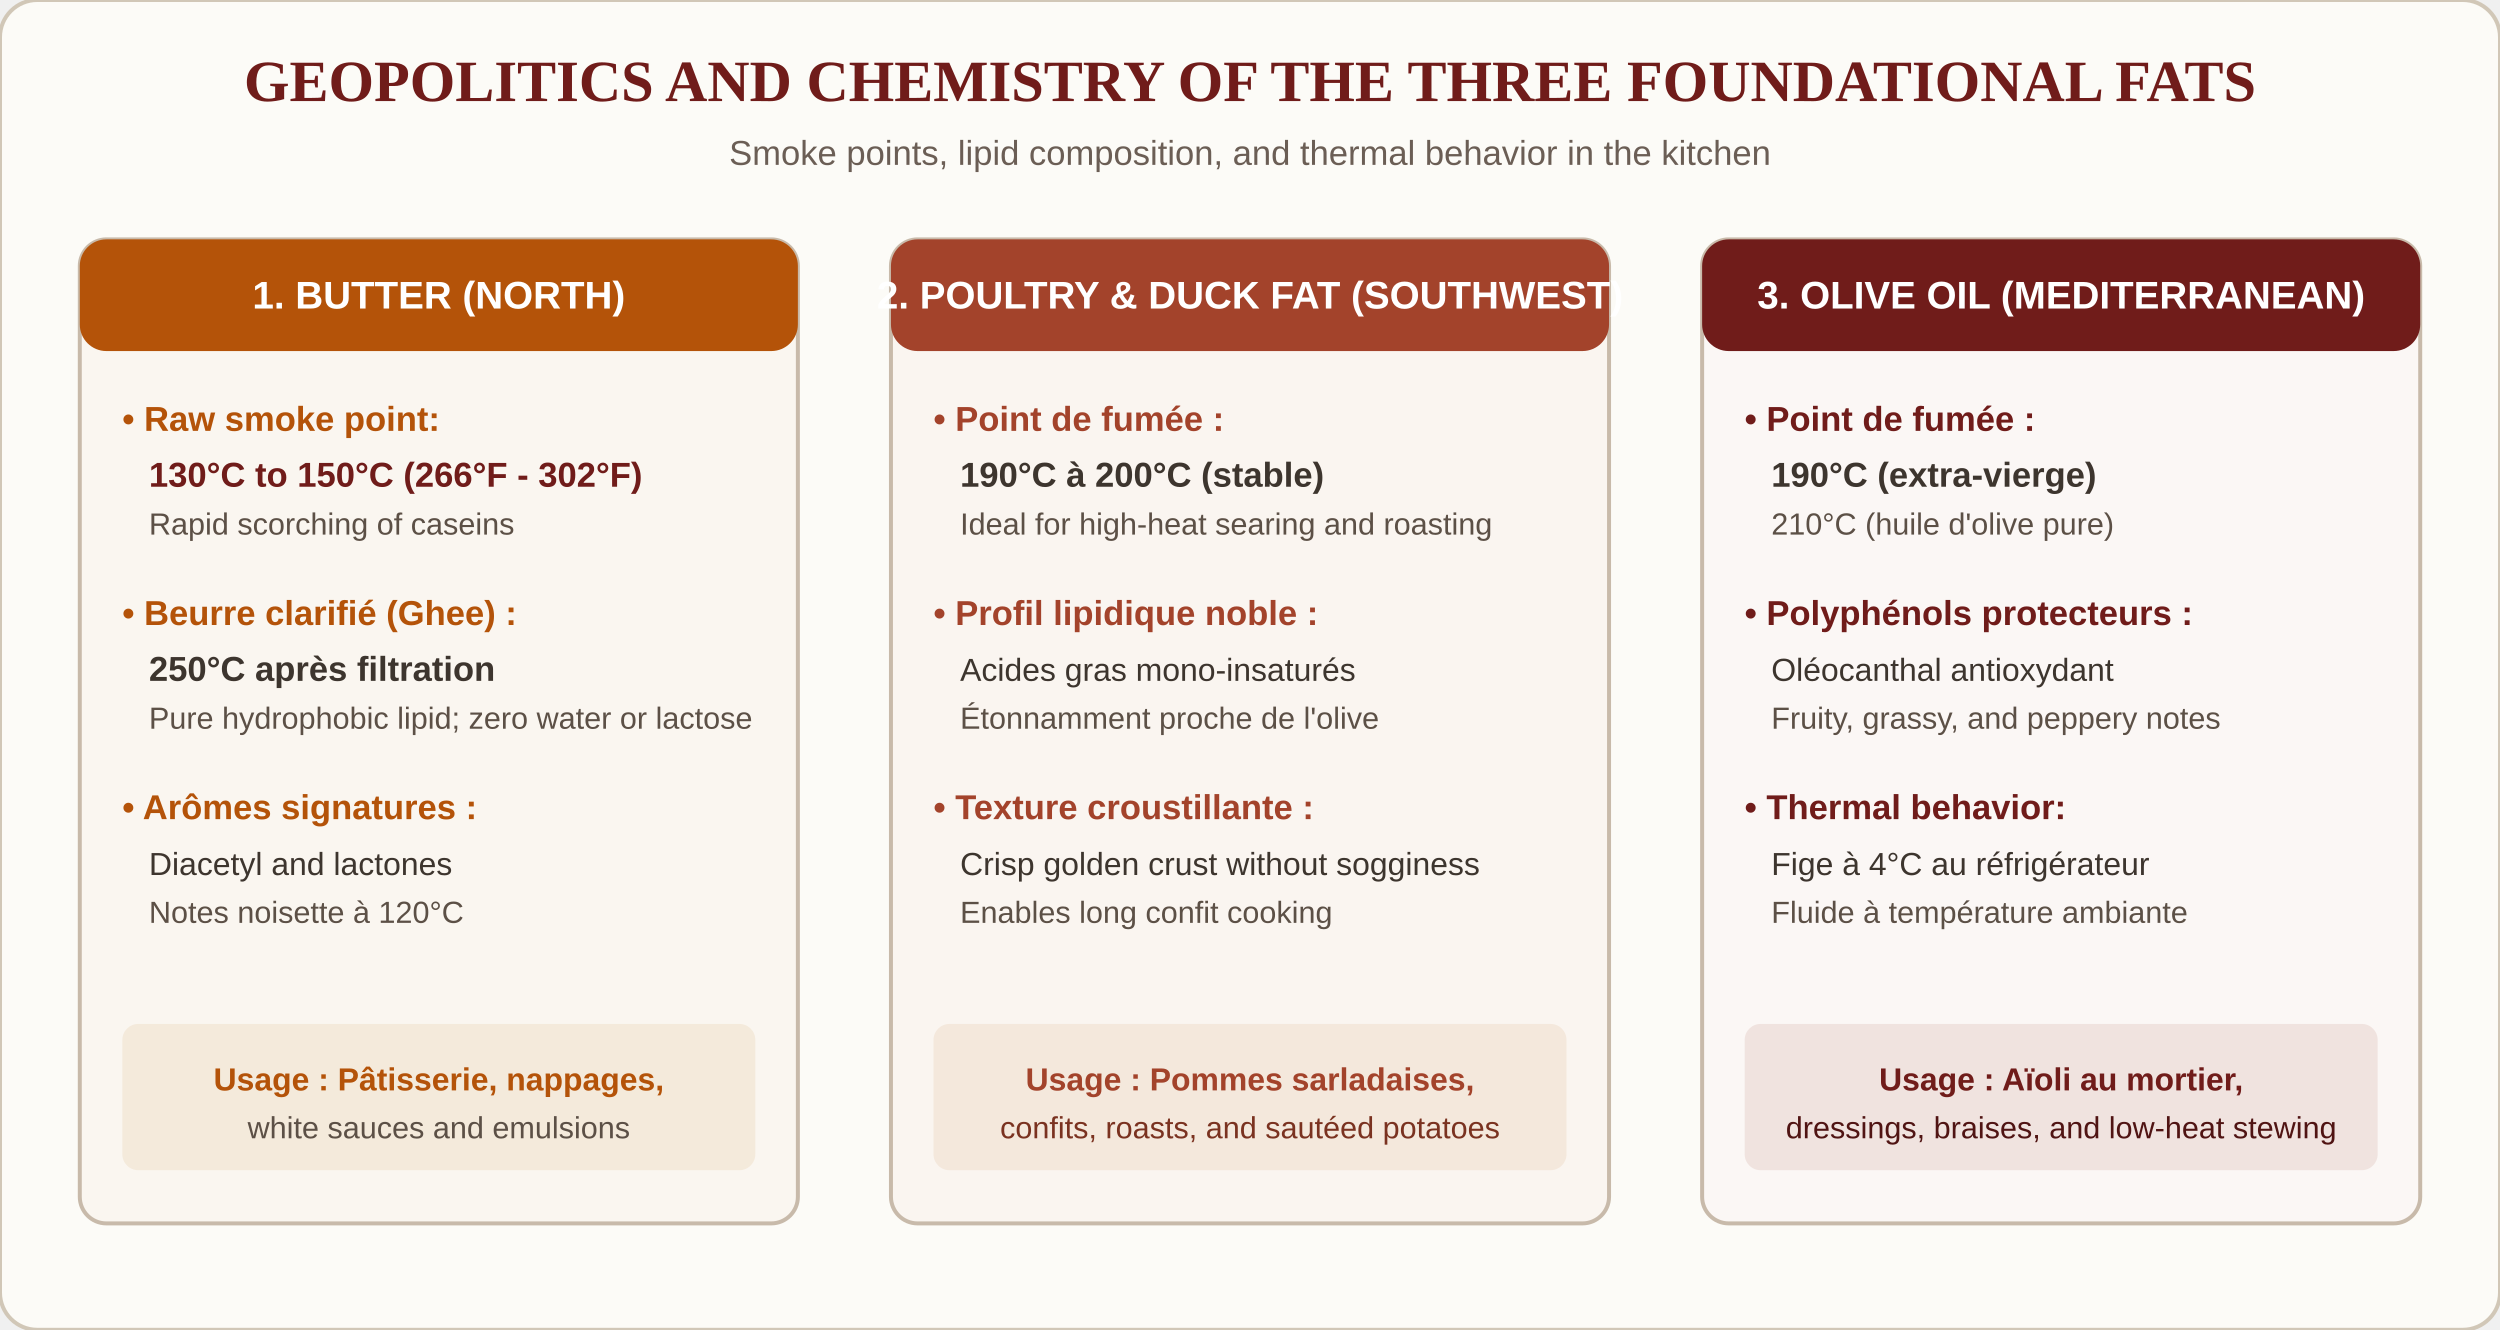
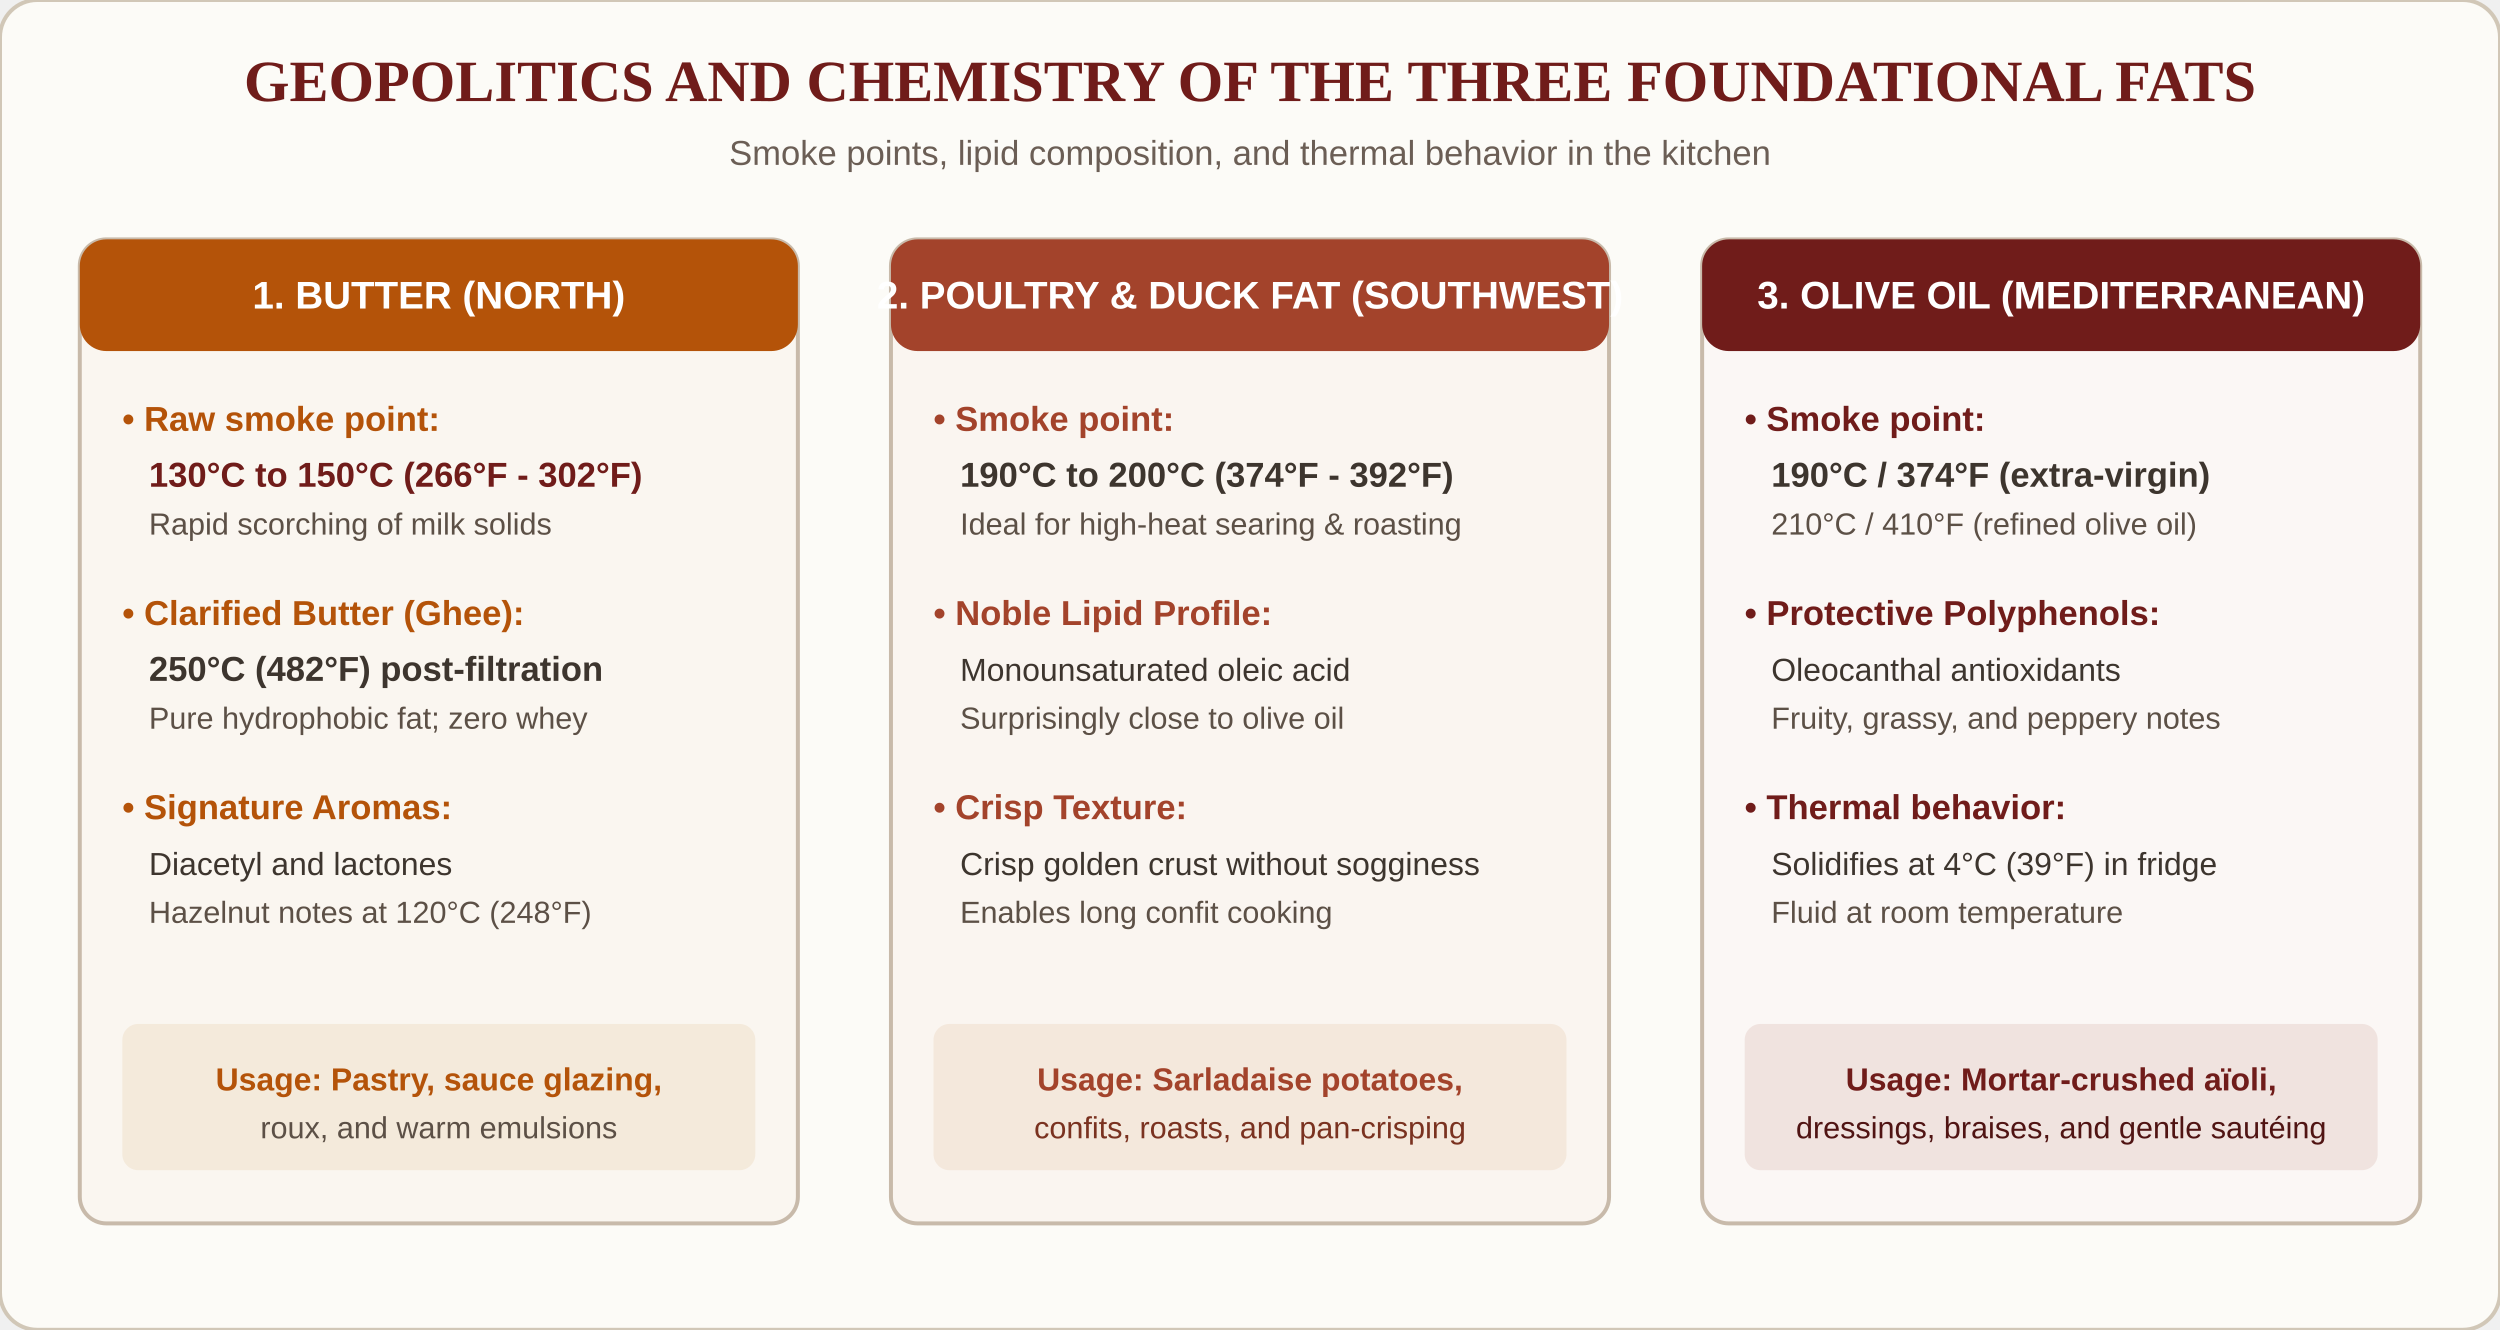
<svg xmlns="http://www.w3.org/2000/svg" viewBox="0 0 940 500" width="100%" height="100%">
  <rect width="940" height="500" rx="14" fill="#FCFBF7" stroke="#D1C7B7" stroke-width="1.5" />
  <text x="470" y="38" font-family="Liberation Serif, Georgia, serif" font-size="22" font-weight="bold" fill="#701C1A" text-anchor="middle">GEOPOLITICS AND CHEMISTRY OF THE THREE FOUNDATIONAL FATS</text>
  <text x="470" y="62" font-family="Liberation Sans, Arial, sans-serif" font-size="13" fill="#6B5E55" text-anchor="middle">Smoke points, lipid composition, and thermal behavior in the kitchen</text>
  <g transform="translate(30, 90)">
    <rect width="270" height="370" rx="10" fill="#FAF6F0" stroke="#C8BAAA" stroke-width="1.5" />
    <rect width="270" height="42" rx="10" fill="#B45309" />
    <text x="135" y="26" font-family="Liberation Sans, Arial, sans-serif" font-size="14.5" font-weight="bold" fill="#FFFFFF" text-anchor="middle">1. BUTTER (NORTH)</text>
    <text x="16" y="72" font-family="Liberation Sans, Arial, sans-serif" font-size="13" font-weight="bold" fill="#B45309">• Raw smoke point:</text>
    <text x="26" y="93" font-family="Liberation Sans, Arial, sans-serif" font-size="13" font-weight="bold" fill="#701C1A">130°C to 150°C (266°F - 302°F)</text>
-     <text x="26" y="111" font-family="Liberation Sans, Arial, sans-serif" font-size="11.5" fill="#5C5046">Rapid scorching of caseins</text>
-     <text x="16" y="145" font-family="Liberation Sans, Arial, sans-serif" font-size="13" font-weight="bold" fill="#B45309">• Beurre clarifié (Ghee) :</text>
-     <text x="26" y="166" font-family="Liberation Sans, Arial, sans-serif" font-size="13" font-weight="bold" fill="#3D352E">250°C après filtration</text>
-     <text x="26" y="184" font-family="Liberation Sans, Arial, sans-serif" font-size="11.5" fill="#5C5046">Pure hydrophobic lipid; zero water or lactose</text>
-     <text x="16" y="218" font-family="Liberation Sans, Arial, sans-serif" font-size="13" font-weight="bold" fill="#B45309">• Arômes signatures :</text>
+     <text x="26" y="111" font-family="Liberation Sans, Arial, sans-serif" font-size="11.5" fill="#5C5046">Rapid scorching of milk solids</text>
+     <text x="16" y="145" font-family="Liberation Sans, Arial, sans-serif" font-size="13" font-weight="bold" fill="#B45309">• Clarified Butter (Ghee):</text>
+     <text x="26" y="166" font-family="Liberation Sans, Arial, sans-serif" font-size="13" font-weight="bold" fill="#3D352E">250°C (482°F) post-filtration</text>
+     <text x="26" y="184" font-family="Liberation Sans, Arial, sans-serif" font-size="11.5" fill="#5C5046">Pure hydrophobic fat; zero whey</text>
+     <text x="16" y="218" font-family="Liberation Sans, Arial, sans-serif" font-size="13" font-weight="bold" fill="#B45309">• Signature Aromas:</text>
    <text x="26" y="239" font-family="Liberation Sans, Arial, sans-serif" font-size="12" fill="#3D352E">Diacetyl and lactones</text>
-     <text x="26" y="257" font-family="Liberation Sans, Arial, sans-serif" font-size="11.5" fill="#5C5046">Notes noisette à 120°C</text>
+     <text x="26" y="257" font-family="Liberation Sans, Arial, sans-serif" font-size="11.5" fill="#5C5046">Hazelnut notes at 120°C (248°F)</text>
    <rect x="16" y="295" width="238" height="55" rx="6" fill="#F4EADB" />
-     <text x="135" y="320" font-family="Liberation Sans, Arial, sans-serif" font-size="12" font-weight="bold" fill="#B45309" text-anchor="middle">Usage : Pâtisserie, nappages,</text>
-     <text x="135" y="338" font-family="Liberation Sans, Arial, sans-serif" font-size="11.5" fill="#5C5046" text-anchor="middle">white sauces and emulsions</text>
+     <text x="135" y="320" font-family="Liberation Sans, Arial, sans-serif" font-size="12" font-weight="bold" fill="#B45309" text-anchor="middle">Usage: Pastry, sauce glazing,</text>
+     <text x="135" y="338" font-family="Liberation Sans, Arial, sans-serif" font-size="11.5" fill="#5C5046" text-anchor="middle">roux, and warm emulsions</text>
  </g>
  <g transform="translate(335, 90)">
    <rect width="270" height="370" rx="10" fill="#FAF5F0" stroke="#C8BAAA" stroke-width="1.5" />
    <rect width="270" height="42" rx="10" fill="#A3432B" />
    <text x="135" y="26" font-family="Liberation Sans, Arial, sans-serif" font-size="14.5" font-weight="bold" fill="#FFFFFF" text-anchor="middle">2. POULTRY &amp; DUCK FAT (SOUTHWEST)</text>
-     <text x="16" y="72" font-family="Liberation Sans, Arial, sans-serif" font-size="13" font-weight="bold" fill="#A3432B">• Point de fumée :</text>
-     <text x="26" y="93" font-family="Liberation Sans, Arial, sans-serif" font-size="13" font-weight="bold" fill="#3D352E">190°C à 200°C (stable)</text>
-     <text x="26" y="111" font-family="Liberation Sans, Arial, sans-serif" font-size="11.5" fill="#5C5046">Ideal for high-heat searing and roasting</text>
-     <text x="16" y="145" font-family="Liberation Sans, Arial, sans-serif" font-size="13" font-weight="bold" fill="#A3432B">• Profil lipidique noble :</text>
-     <text x="26" y="166" font-family="Liberation Sans, Arial, sans-serif" font-size="12" fill="#3D352E">Acides gras mono-insaturés</text>
-     <text x="26" y="184" font-family="Liberation Sans, Arial, sans-serif" font-size="11.5" fill="#5C5046">Étonnamment proche de l'olive</text>
-     <text x="16" y="218" font-family="Liberation Sans, Arial, sans-serif" font-size="13" font-weight="bold" fill="#A3432B">• Texture croustillante :</text>
+     <text x="16" y="72" font-family="Liberation Sans, Arial, sans-serif" font-size="13" font-weight="bold" fill="#A3432B">• Smoke point:</text>
+     <text x="26" y="93" font-family="Liberation Sans, Arial, sans-serif" font-size="13" font-weight="bold" fill="#3D352E">190°C to 200°C (374°F - 392°F)</text>
+     <text x="26" y="111" font-family="Liberation Sans, Arial, sans-serif" font-size="11.5" fill="#5C5046">Ideal for high-heat searing &amp; roasting</text>
+     <text x="16" y="145" font-family="Liberation Sans, Arial, sans-serif" font-size="13" font-weight="bold" fill="#A3432B">• Noble Lipid Profile:</text>
+     <text x="26" y="166" font-family="Liberation Sans, Arial, sans-serif" font-size="12" fill="#3D352E">Monounsaturated oleic acid</text>
+     <text x="26" y="184" font-family="Liberation Sans, Arial, sans-serif" font-size="11.5" fill="#5C5046">Surprisingly close to olive oil</text>
+     <text x="16" y="218" font-family="Liberation Sans, Arial, sans-serif" font-size="13" font-weight="bold" fill="#A3432B">• Crisp Texture:</text>
    <text x="26" y="239" font-family="Liberation Sans, Arial, sans-serif" font-size="12" fill="#3D352E">Crisp golden crust without sogginess</text>
    <text x="26" y="257" font-family="Liberation Sans, Arial, sans-serif" font-size="11.5" fill="#5C5046">Enables long confit cooking</text>
    <rect x="16" y="295" width="238" height="55" rx="6" fill="#F4E8DC" />
-     <text x="135" y="320" font-family="Liberation Sans, Arial, sans-serif" font-size="12" font-weight="bold" fill="#A3432B" text-anchor="middle">Usage : Pommes sarladaises,</text>
-     <text x="135" y="338" font-family="Liberation Sans, Arial, sans-serif" font-size="11.5" fill="#7A3220" text-anchor="middle">confits, roasts, and sautéed potatoes</text>
+     <text x="135" y="320" font-family="Liberation Sans, Arial, sans-serif" font-size="12" font-weight="bold" fill="#A3432B" text-anchor="middle">Usage: Sarladaise potatoes,</text>
+     <text x="135" y="338" font-family="Liberation Sans, Arial, sans-serif" font-size="11.5" fill="#7A3220" text-anchor="middle">confits, roasts, and pan-crisping</text>
  </g>
  <g transform="translate(640, 90)">
    <rect width="270" height="370" rx="10" fill="#FBF7F5" stroke="#C8BAAA" stroke-width="1.5" />
    <rect width="270" height="42" rx="10" fill="#701C1A" />
    <text x="135" y="26" font-family="Liberation Sans, Arial, sans-serif" font-size="14.5" font-weight="bold" fill="#FFFFFF" text-anchor="middle">3. OLIVE OIL (MEDITERRANEAN)</text>
-     <text x="16" y="72" font-family="Liberation Sans, Arial, sans-serif" font-size="13" font-weight="bold" fill="#701C1A">• Point de fumée :</text>
-     <text x="26" y="93" font-family="Liberation Sans, Arial, sans-serif" font-size="13" font-weight="bold" fill="#3D352E">190°C (extra-vierge)</text>
-     <text x="26" y="111" font-family="Liberation Sans, Arial, sans-serif" font-size="11.5" fill="#5C5046">210°C (huile d'olive pure)</text>
-     <text x="16" y="145" font-family="Liberation Sans, Arial, sans-serif" font-size="13" font-weight="bold" fill="#701C1A">• Polyphénols protecteurs :</text>
-     <text x="26" y="166" font-family="Liberation Sans, Arial, sans-serif" font-size="12" fill="#3D352E">Oléocanthal antioxydant</text>
+     <text x="16" y="72" font-family="Liberation Sans, Arial, sans-serif" font-size="13" font-weight="bold" fill="#701C1A">• Smoke point:</text>
+     <text x="26" y="93" font-family="Liberation Sans, Arial, sans-serif" font-size="13" font-weight="bold" fill="#3D352E">190°C / 374°F (extra-virgin)</text>
+     <text x="26" y="111" font-family="Liberation Sans, Arial, sans-serif" font-size="11.5" fill="#5C5046">210°C / 410°F (refined olive oil)</text>
+     <text x="16" y="145" font-family="Liberation Sans, Arial, sans-serif" font-size="13" font-weight="bold" fill="#701C1A">• Protective Polyphenols:</text>
+     <text x="26" y="166" font-family="Liberation Sans, Arial, sans-serif" font-size="12" fill="#3D352E">Oleocanthal antioxidants</text>
    <text x="26" y="184" font-family="Liberation Sans, Arial, sans-serif" font-size="11.5" fill="#5C5046">Fruity, grassy, and peppery notes</text>
    <text x="16" y="218" font-family="Liberation Sans, Arial, sans-serif" font-size="13" font-weight="bold" fill="#701C1A">• Thermal behavior:</text>
-     <text x="26" y="239" font-family="Liberation Sans, Arial, sans-serif" font-size="12" fill="#3D352E">Fige à 4°C au réfrigérateur</text>
-     <text x="26" y="257" font-family="Liberation Sans, Arial, sans-serif" font-size="11.5" fill="#5C5046">Fluide à température ambiante</text>
+     <text x="26" y="239" font-family="Liberation Sans, Arial, sans-serif" font-size="12" fill="#3D352E">Solidifies at 4°C (39°F) in fridge</text>
+     <text x="26" y="257" font-family="Liberation Sans, Arial, sans-serif" font-size="11.5" fill="#5C5046">Fluid at room temperature</text>
    <rect x="16" y="295" width="238" height="55" rx="6" fill="#F0E3DF" />
-     <text x="135" y="320" font-family="Liberation Sans, Arial, sans-serif" font-size="12" font-weight="bold" fill="#701C1A" text-anchor="middle">Usage : Aïoli au mortier,</text>
-     <text x="135" y="338" font-family="Liberation Sans, Arial, sans-serif" font-size="11.5" fill="#501413" text-anchor="middle">dressings, braises, and low-heat stewing</text>
+     <text x="135" y="320" font-family="Liberation Sans, Arial, sans-serif" font-size="12" font-weight="bold" fill="#701C1A" text-anchor="middle">Usage: Mortar-crushed aïoli,</text>
+     <text x="135" y="338" font-family="Liberation Sans, Arial, sans-serif" font-size="11.5" fill="#501413" text-anchor="middle">dressings, braises, and gentle sautéing</text>
  </g>
</svg>
